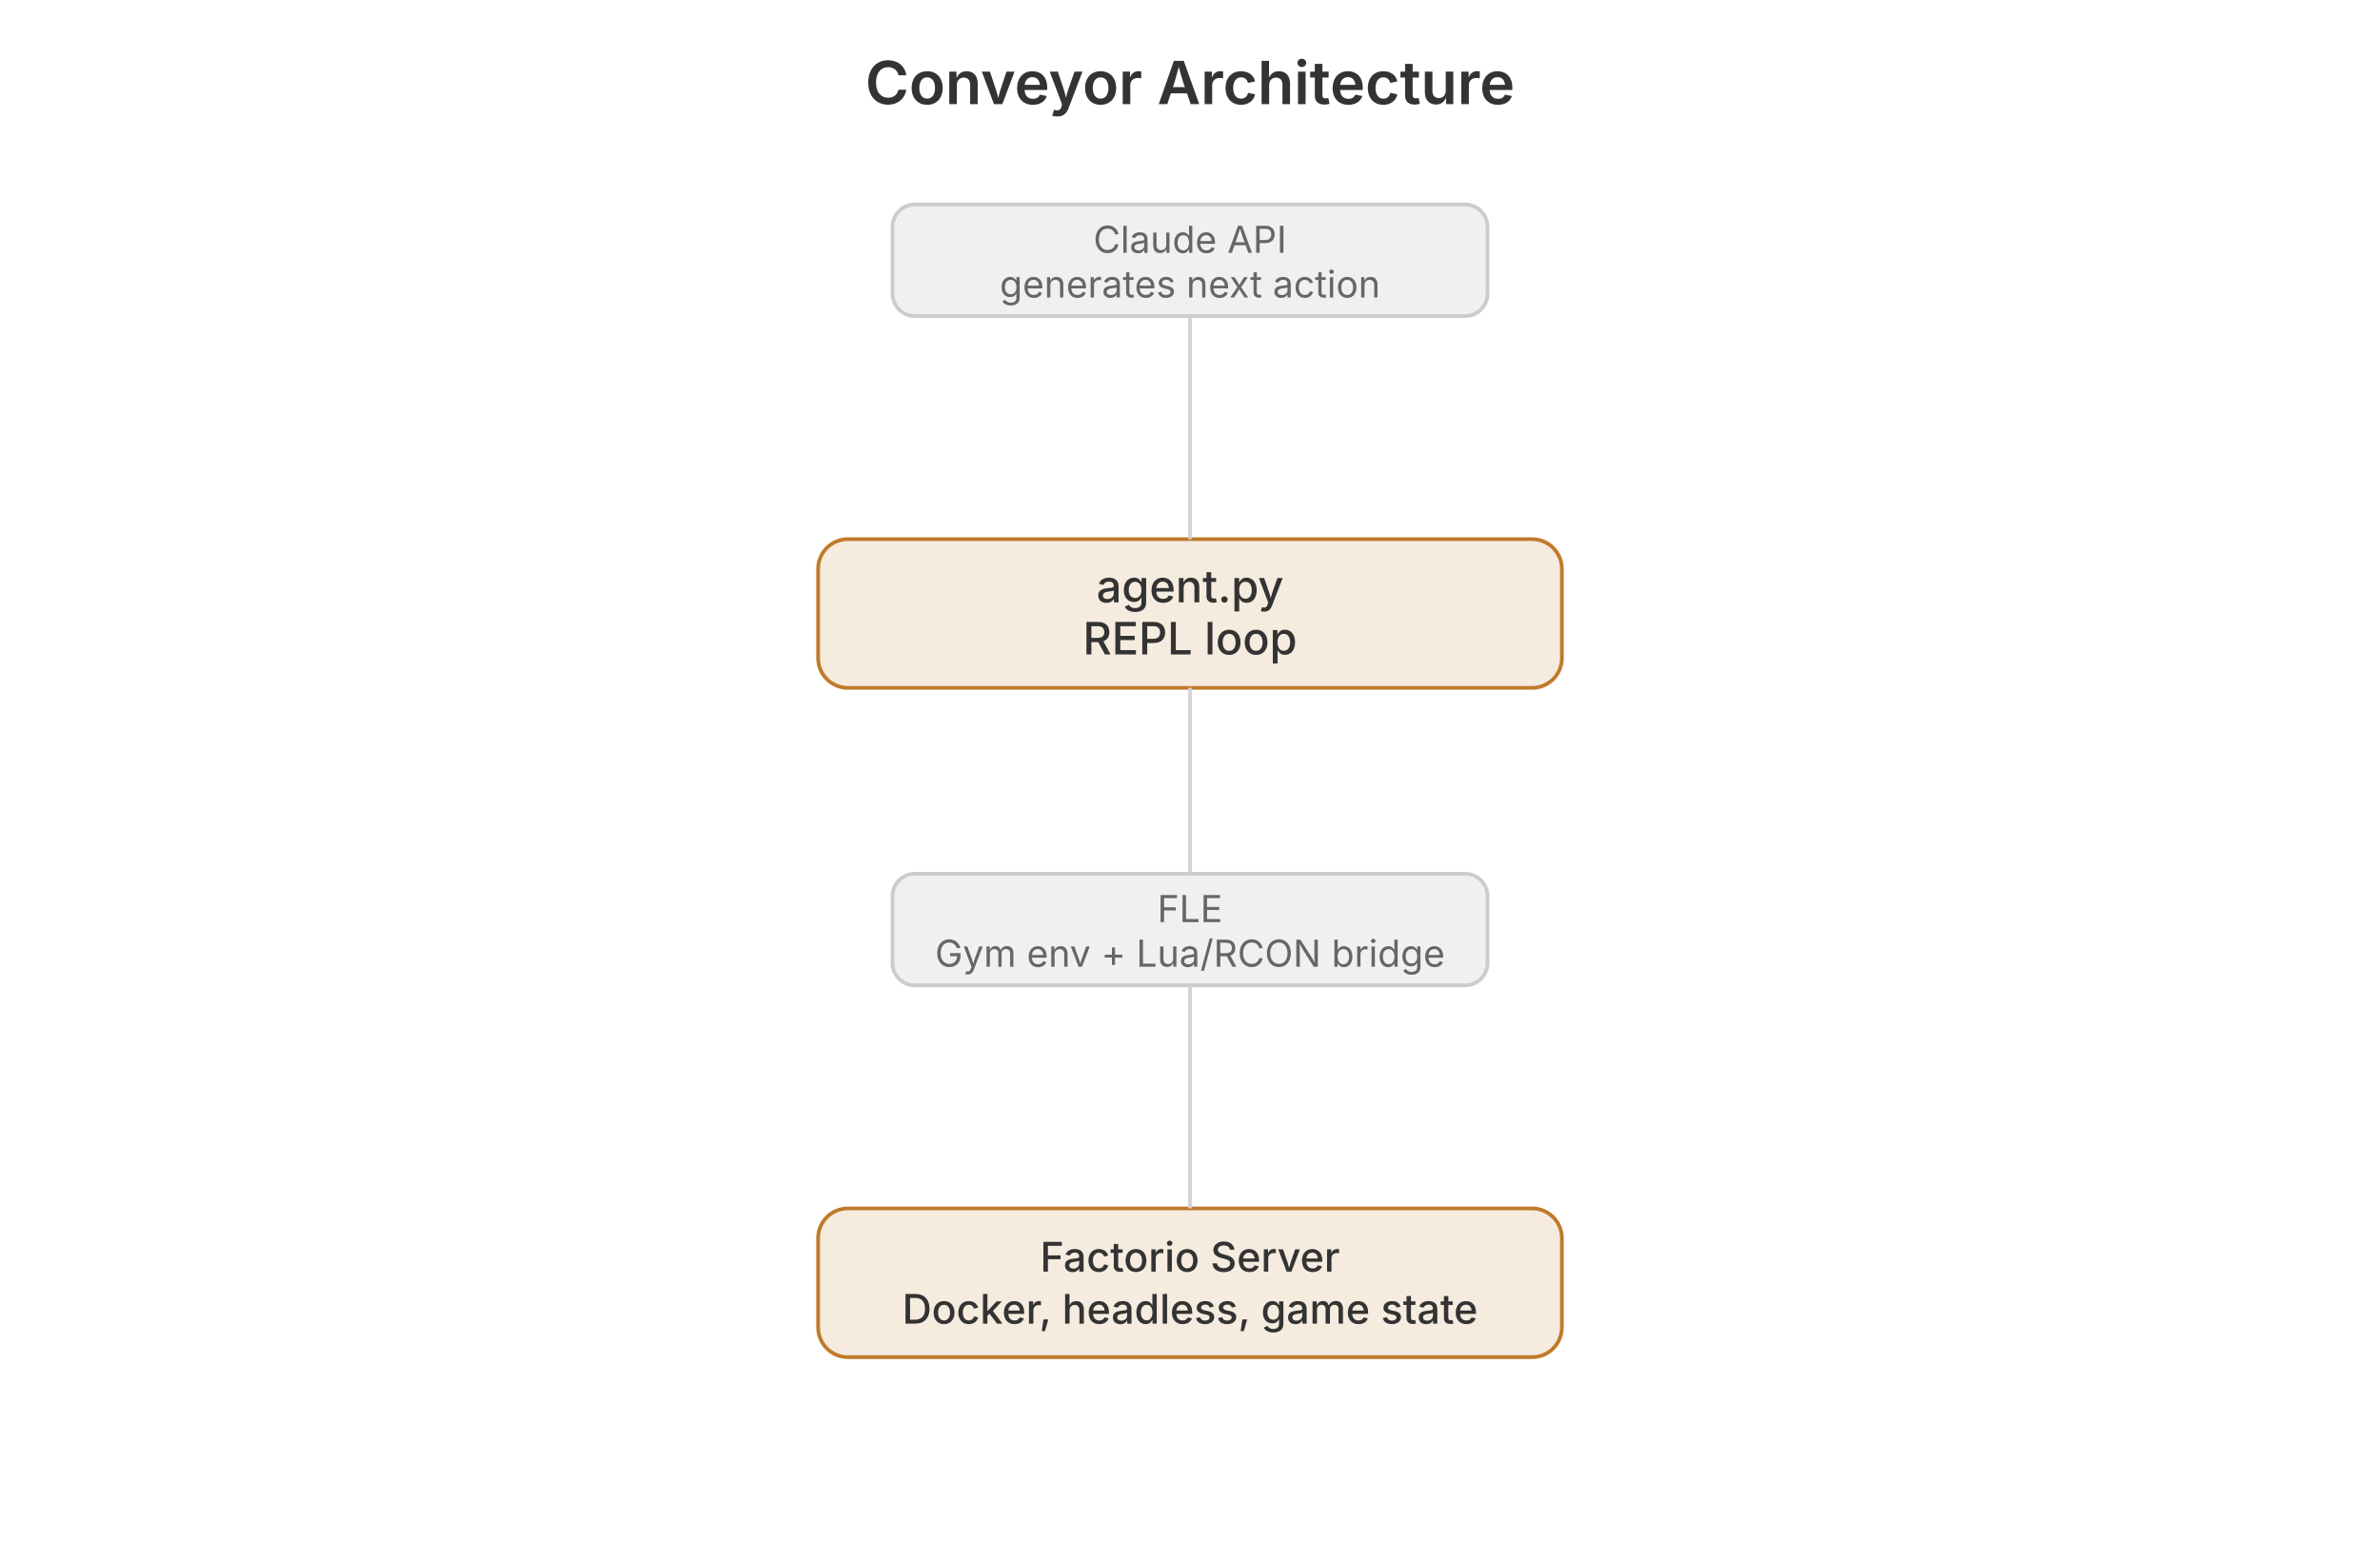
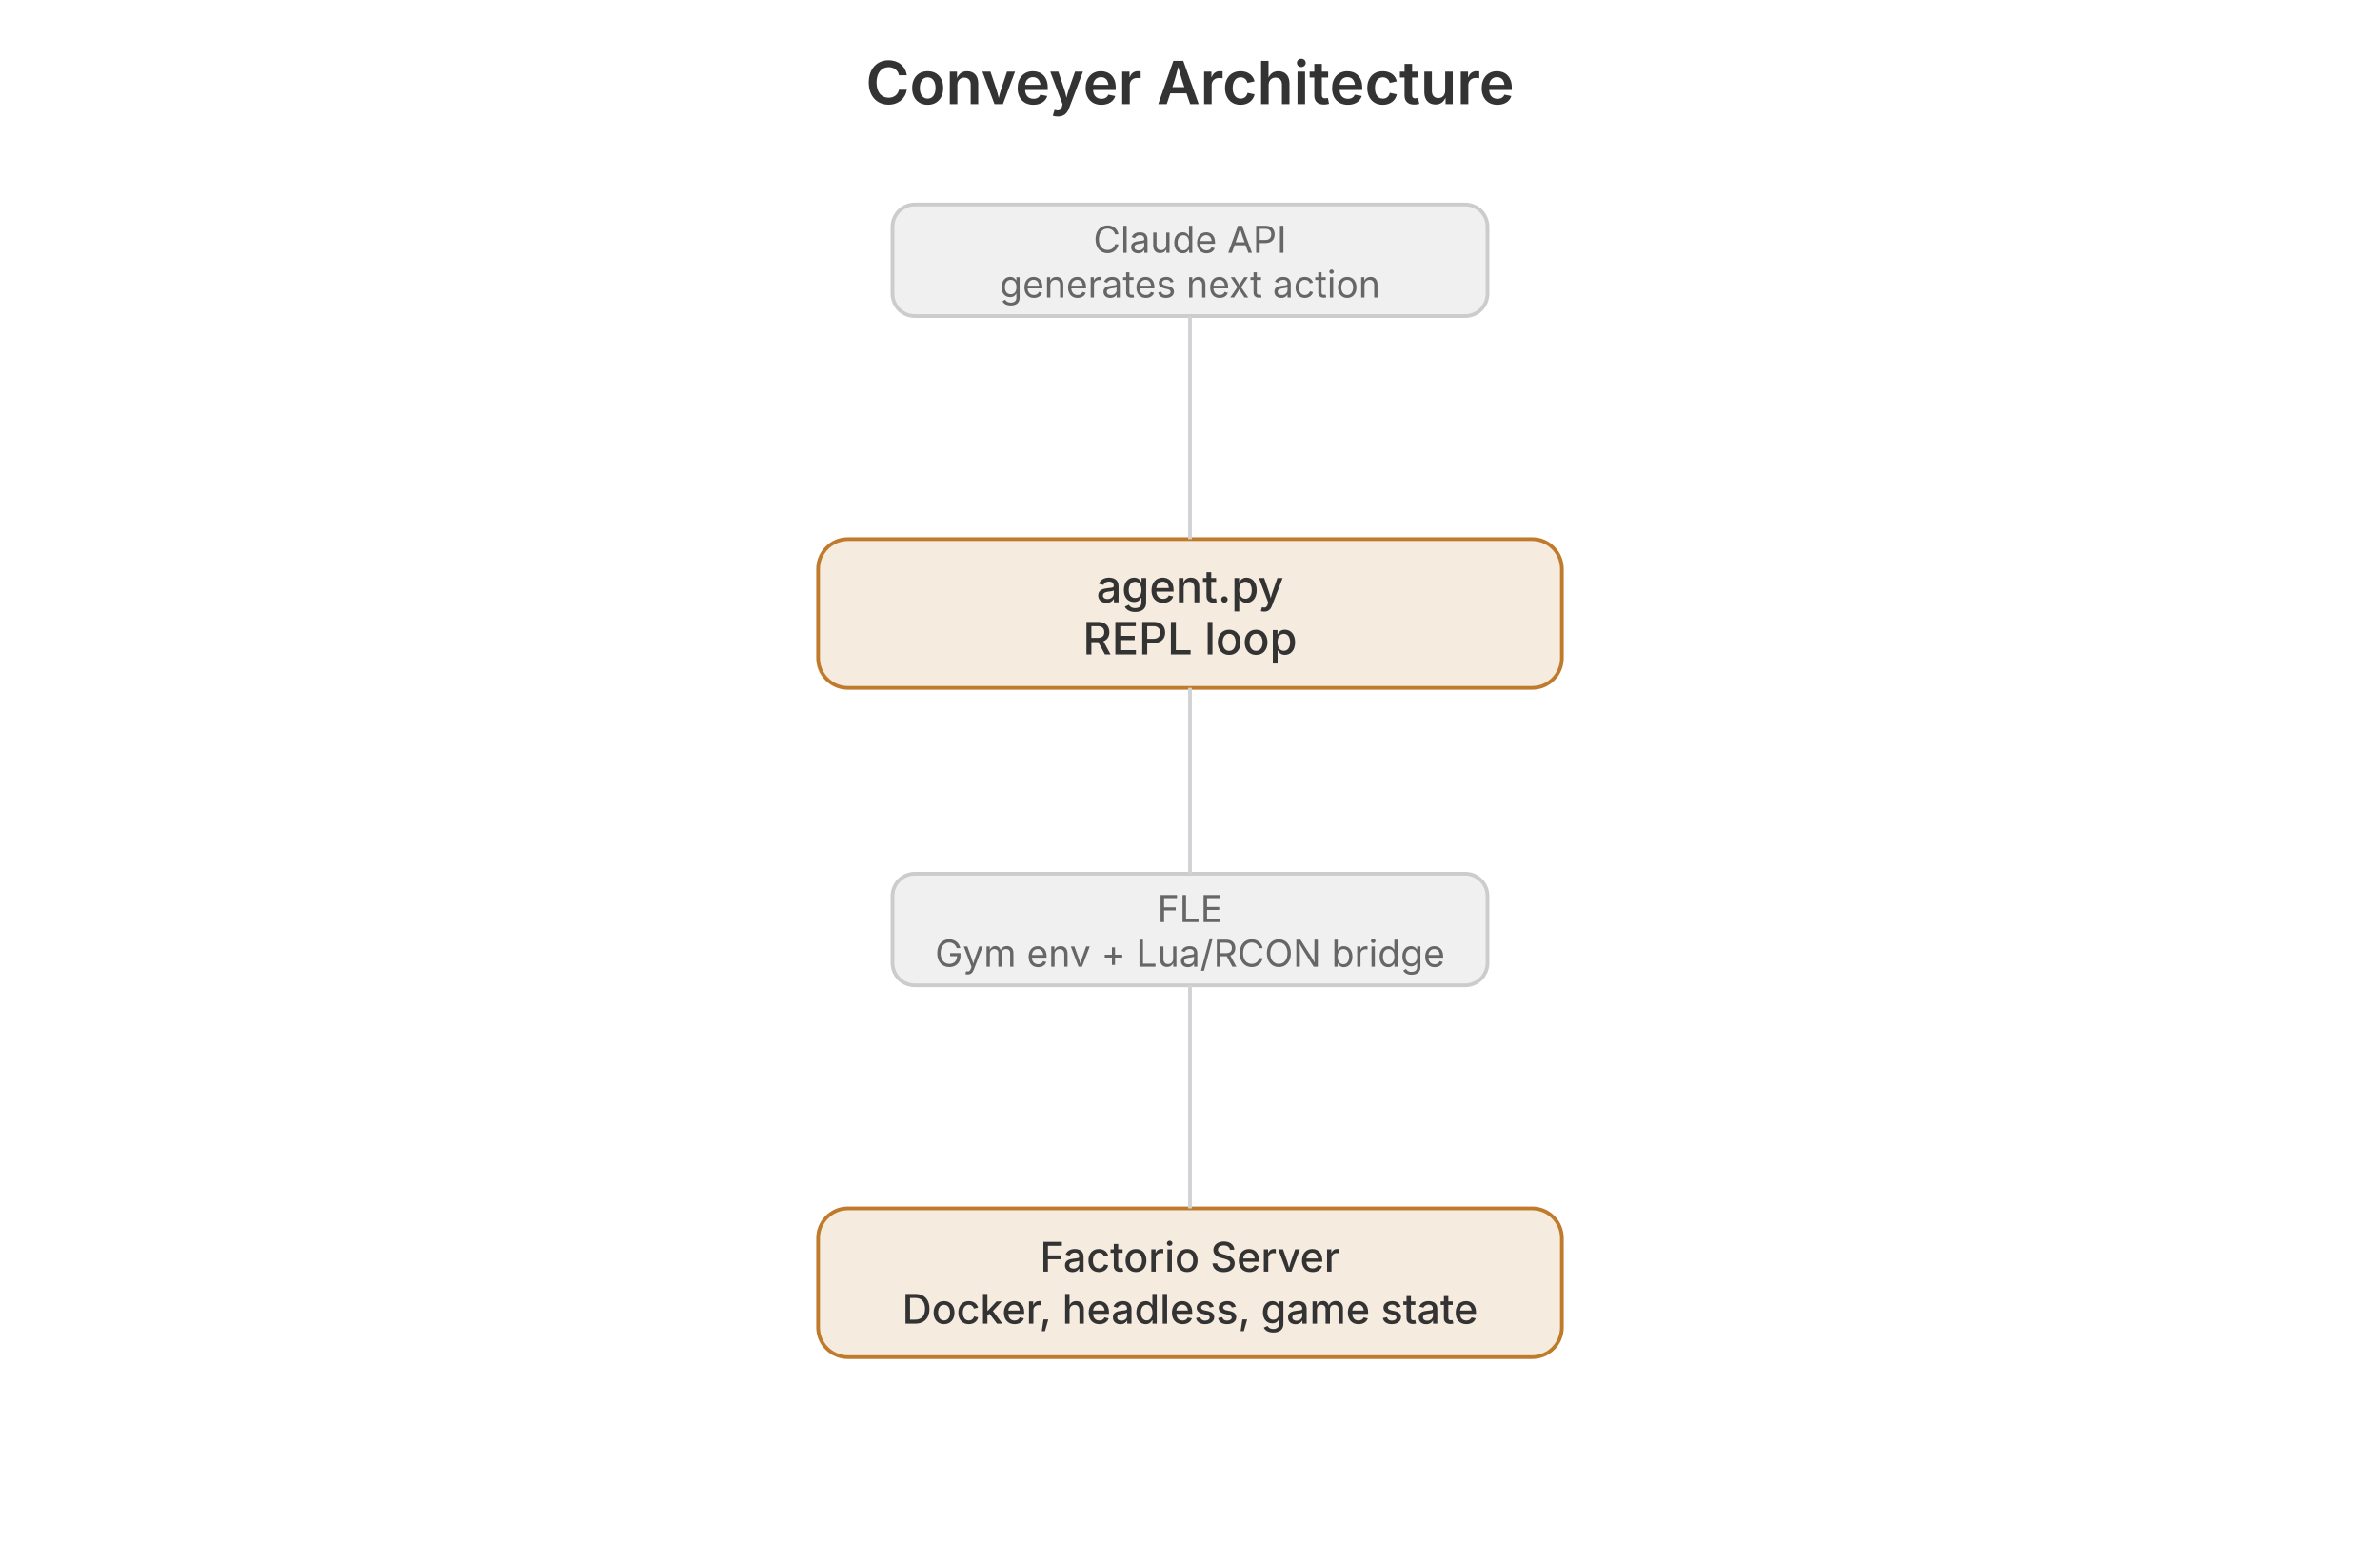
<svg xmlns="http://www.w3.org/2000/svg" width="640" height="420" style="background:#fff;font-family:-apple-system,BlinkMacSystemFont,sans-serif" viewBox="0 0 640 420">
-   <text x="320" y="28" fill="#333" font-size="16" font-weight="600" text-anchor="middle">Conveyor Architecture</text>
+   <text x="320" y="28" fill="#333" font-size="16" font-weight="600" text-anchor="middle">Conveyer Architecture</text>
  <rect width="160" height="30" x="240" y="55" fill="#f0f0f0" stroke="#ccc" rx="6" />
  <text x="320" y="68" fill="#666" font-size="10" text-anchor="middle">Claude API</text>
  <text x="320" y="80" fill="#666" font-size="10" text-anchor="middle">generates next action</text>
  <rect width="200" height="40" x="220" y="145" fill="#c07a2b" fill-opacity=".15" stroke="#c07a2b" rx="8" />
  <text x="320" y="162" fill="#333" font-size="12" font-weight="500" text-anchor="middle">agent.py</text>
  <text x="320" y="176" fill="#333" font-size="12" font-weight="500" text-anchor="middle">REPL loop</text>
  <rect width="160" height="30" x="240" y="235" fill="#f0f0f0" stroke="#ccc" rx="6" />
  <text x="320" y="248" fill="#666" font-size="10" text-anchor="middle">FLE</text>
  <text x="320" y="260" fill="#666" font-size="10" text-anchor="middle">Gym env + Lua/RCON bridge</text>
  <rect width="200" height="40" x="220" y="325" fill="#c07a2b" fill-opacity=".15" stroke="#c07a2b" rx="8" />
  <text x="320" y="342" fill="#333" font-size="11" font-weight="500" text-anchor="middle">Factorio Server</text>
  <text x="320" y="356" fill="#333" font-size="11" font-weight="500" text-anchor="middle">Docker, headless, game state</text>
  <path stroke="#d1d1d6" fill="none" d="M320 85V145M320 185V235M320 265V325" />
</svg>
